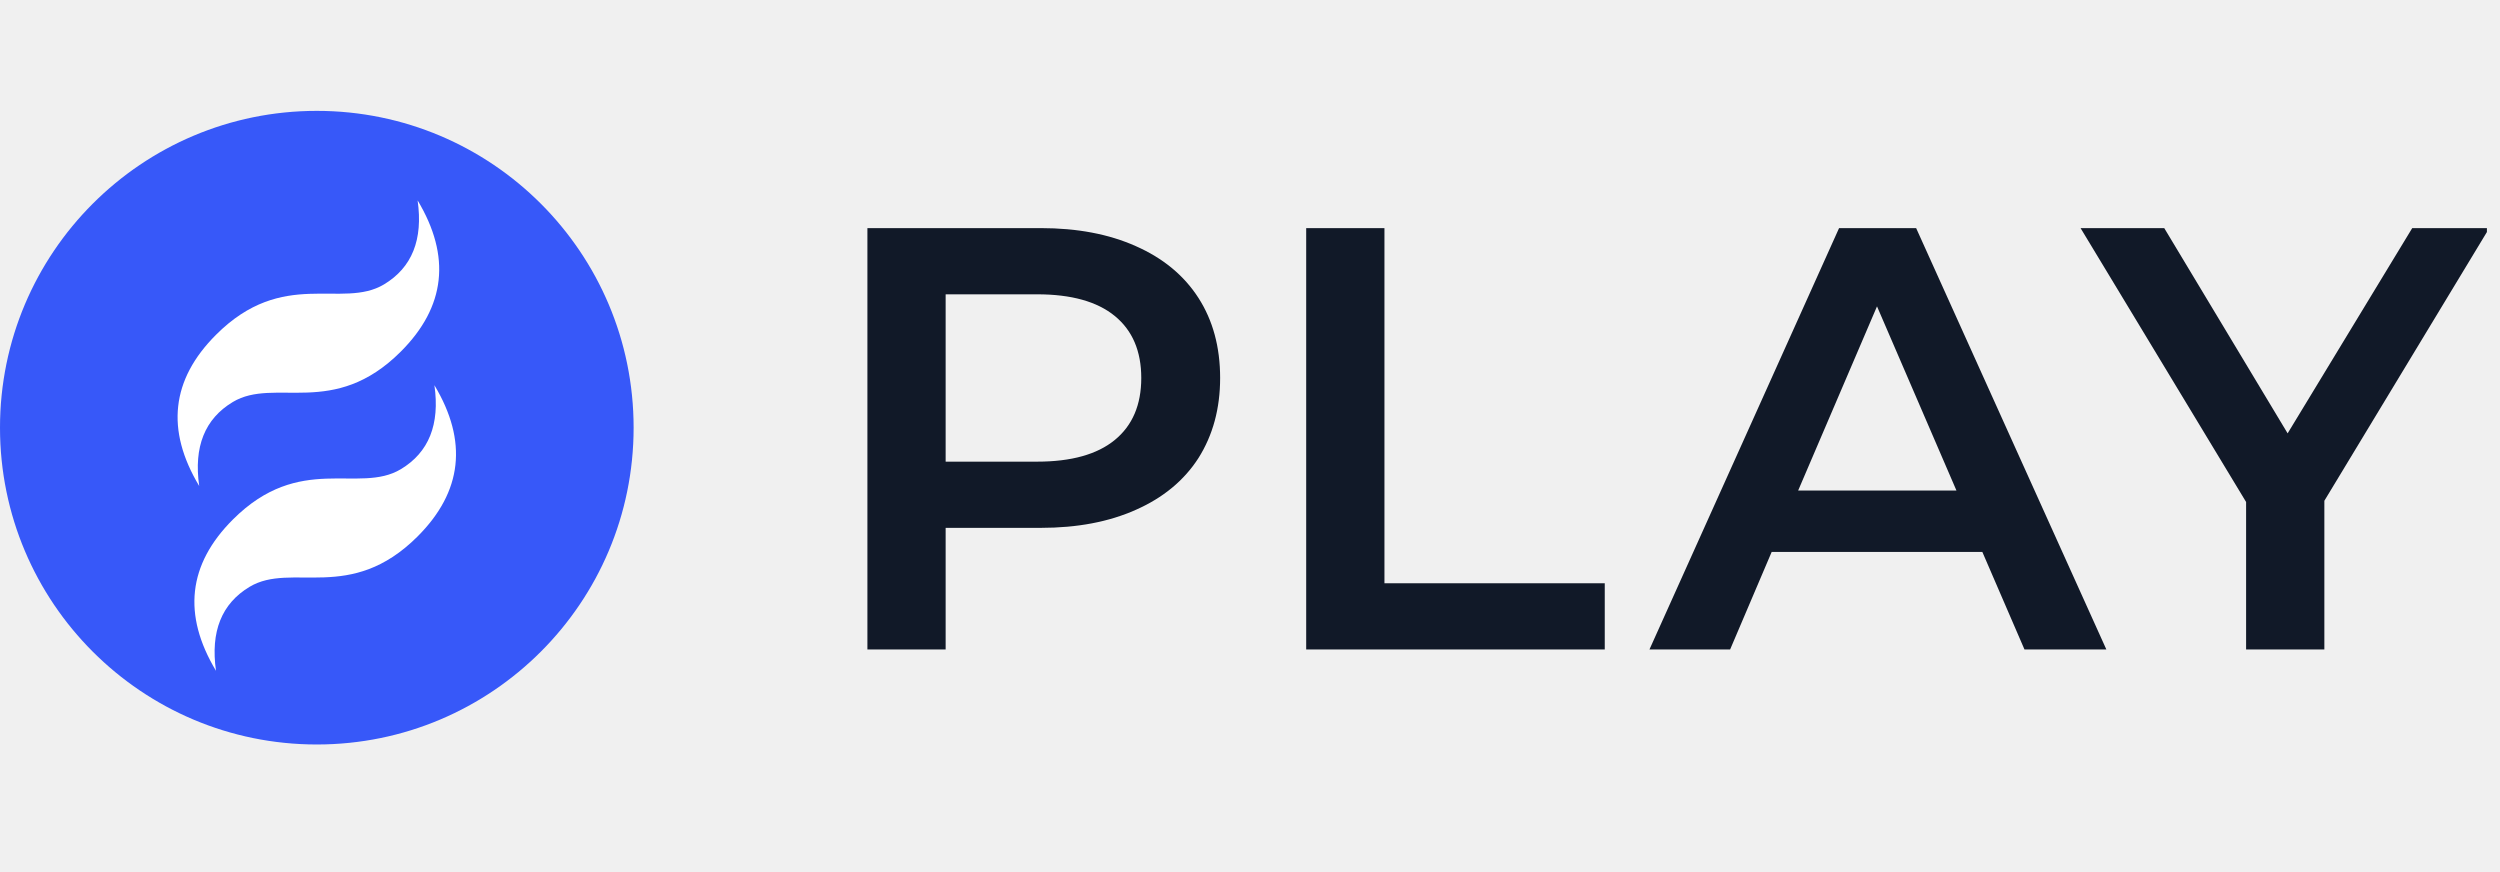
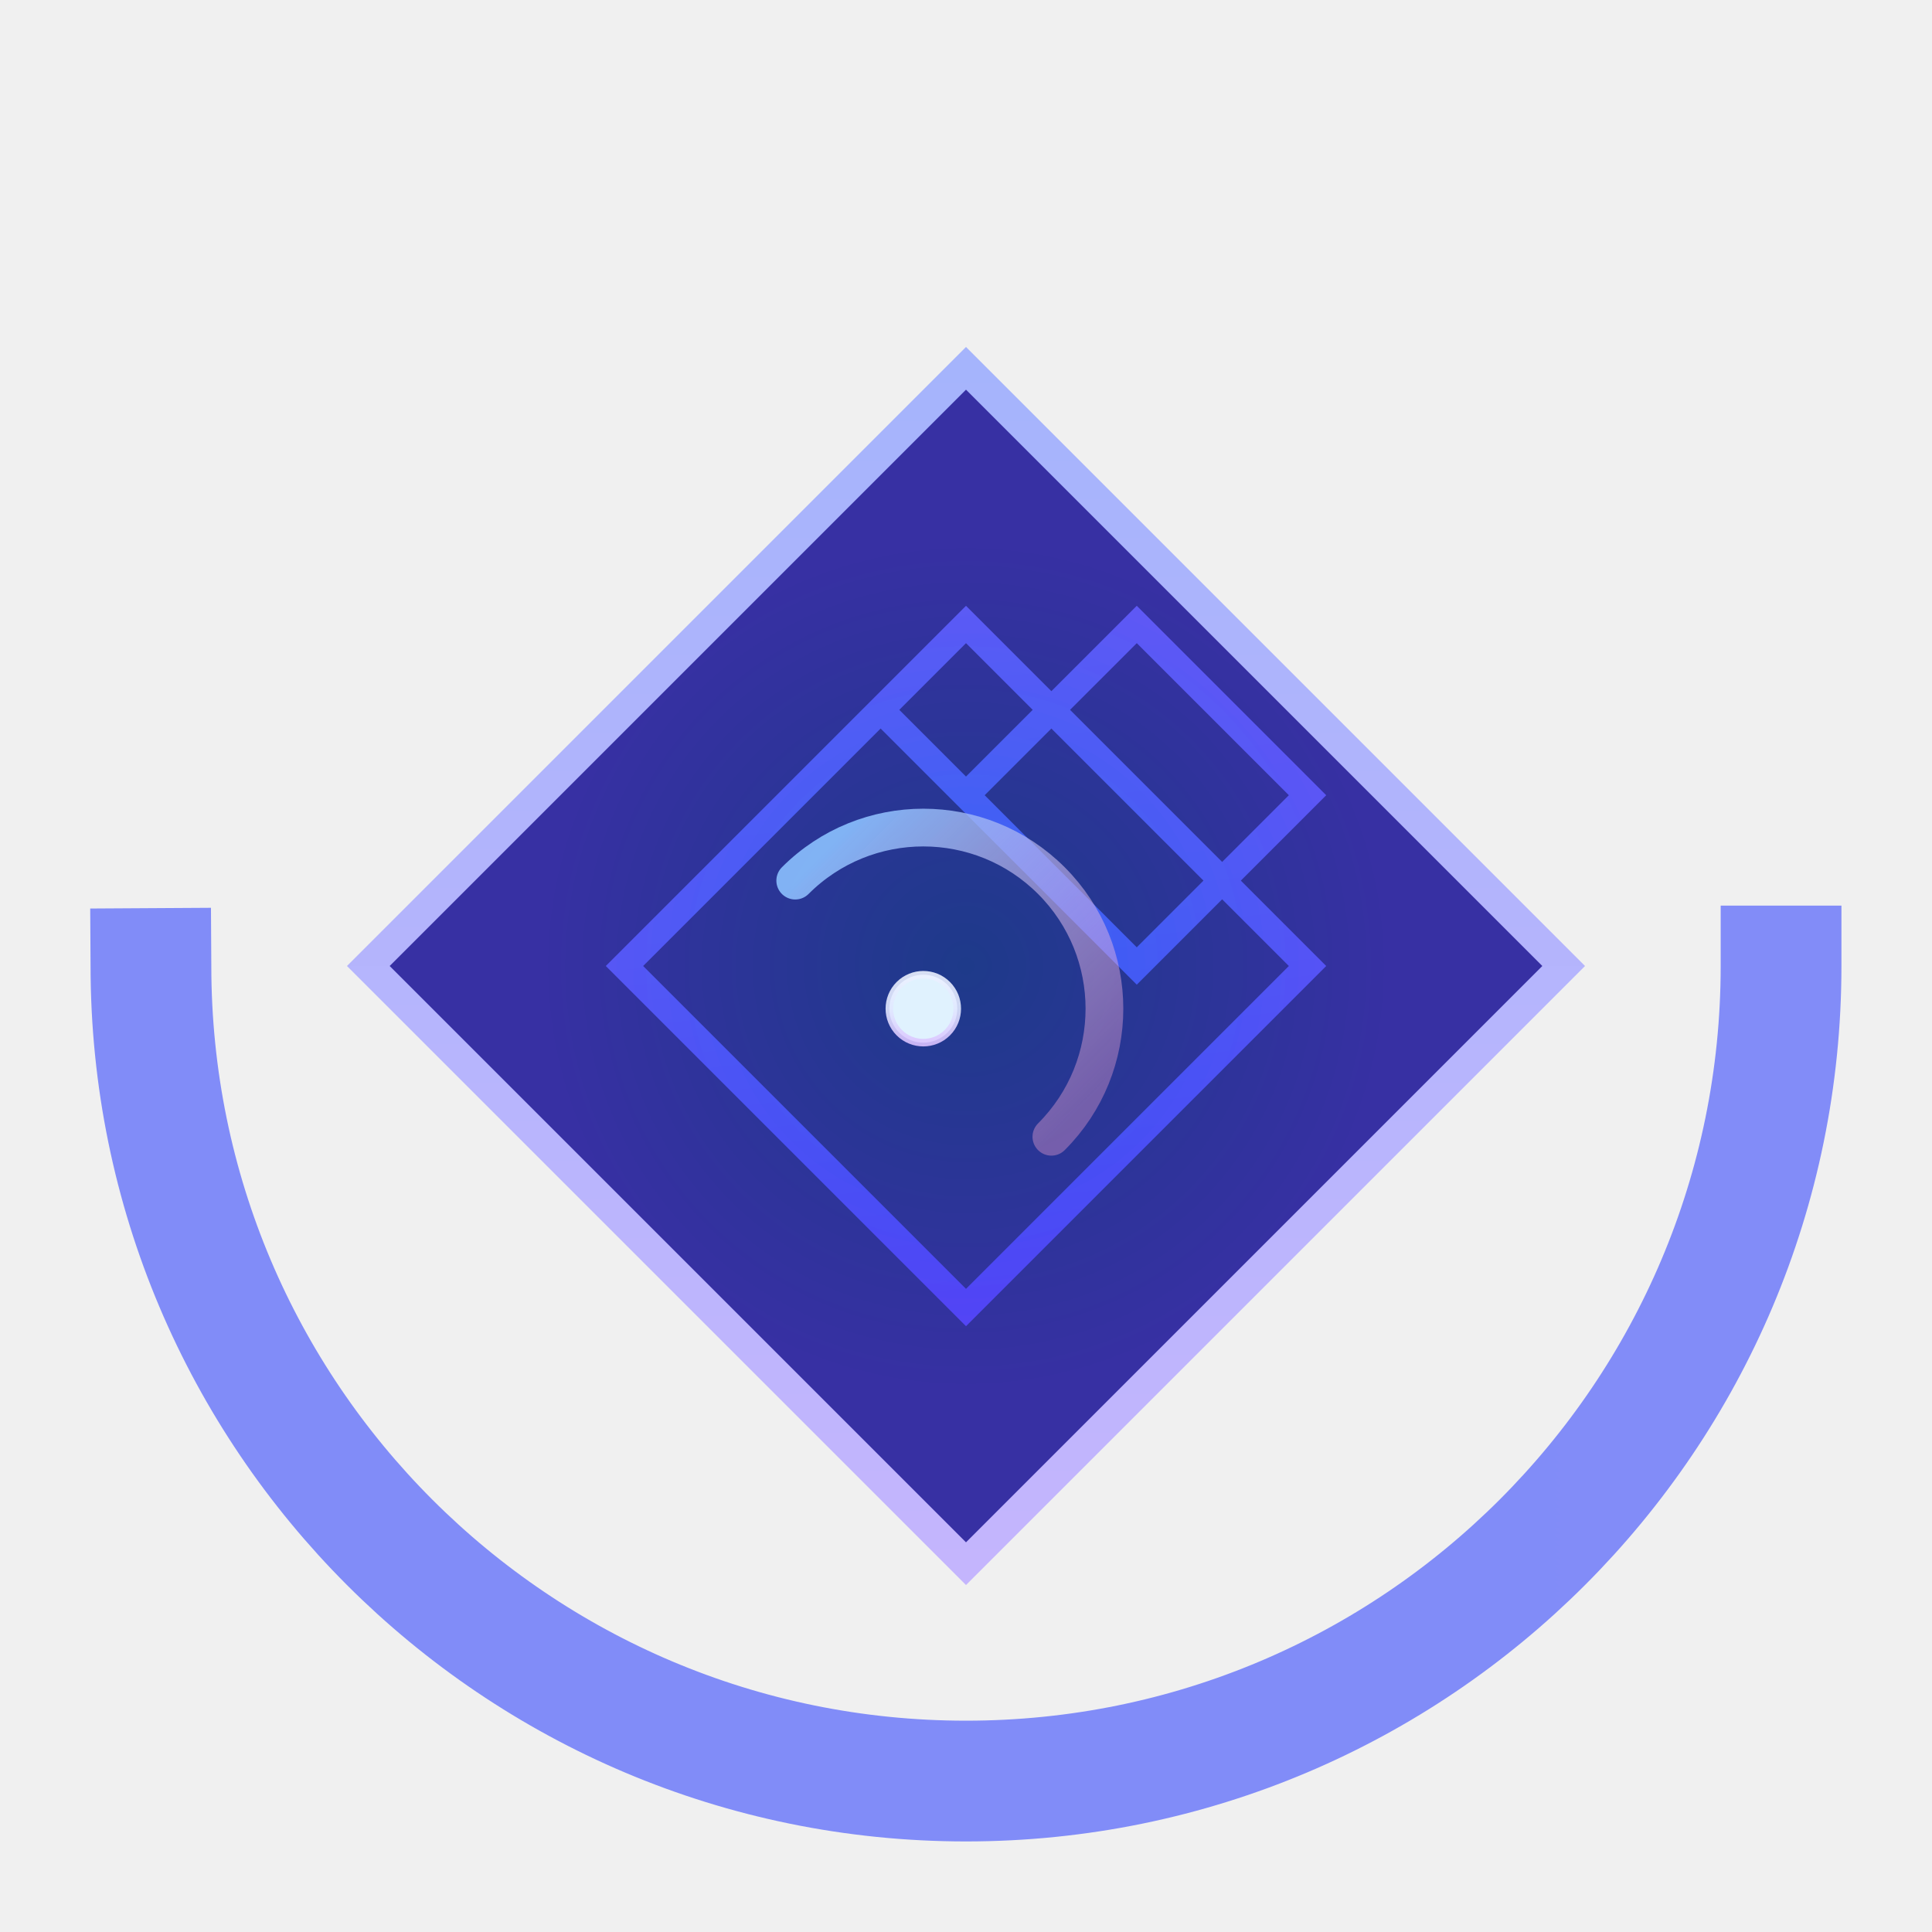
- <svg xmlns="http://www.w3.org/2000/svg" width="132" height="46" viewBox="0 0 132 46" fill="none">
-   <g clip-path="url(#clip0_2151_1148)">
-     <path d="M54.952 12.044C56.88 12.044 58.554 12.362 59.973 12.997C61.414 13.633 62.516 14.544 63.279 15.731C64.041 16.917 64.423 18.326 64.423 19.958C64.423 21.568 64.041 22.977 63.279 24.185C62.516 25.371 61.414 26.282 59.973 26.918C58.554 27.553 56.88 27.871 54.952 27.871H49.93V34.291H45.799V12.044H54.952ZM54.761 24.375C56.562 24.375 57.929 23.994 58.861 23.231C59.793 22.468 60.259 21.377 60.259 19.958C60.259 18.538 59.793 17.447 58.861 16.684C57.929 15.921 56.562 15.54 54.761 15.54H49.93V24.375H54.761ZM68.967 12.044H73.099V30.795H84.731V34.291H68.967V12.044ZM104.668 29.143H93.544L91.351 34.291H87.092L97.103 12.044H101.172L111.215 34.291H106.892L104.668 29.143ZM103.301 25.901L99.106 16.176L94.942 25.901H103.301ZM122.726 26.441V34.291H118.594V26.505L109.854 12.044H114.272L120.787 22.881L127.366 12.044H131.434L122.726 26.441Z" fill="#111928" />
-     <path d="M16.727 39.309C25.965 39.309 33.455 31.82 33.455 22.582C33.455 13.344 25.965 5.854 16.727 5.854C7.489 5.854 0 13.344 0 22.582C0 31.82 7.489 39.309 16.727 39.309Z" fill="#3758F9" />
-     <path fill-rule="evenodd" clip-rule="evenodd" d="M10.518 25.661C8.743 22.704 9.039 20.043 11.405 17.677C14.953 14.129 18.058 16.347 20.276 15.016C21.754 14.129 22.346 12.651 22.05 10.581C23.824 13.537 23.528 16.199 21.163 18.564C17.614 22.113 14.509 19.895 12.292 21.226C10.813 22.113 10.222 23.591 10.518 25.661ZM11.405 35.419C9.63 32.462 9.926 29.801 12.292 27.435C15.84 23.887 18.945 26.105 21.163 24.774C22.641 23.887 23.233 22.409 22.937 20.339C24.711 23.296 24.415 25.957 22.05 28.323C18.501 31.871 15.396 29.653 13.179 30.984C11.7 31.871 11.109 33.349 11.405 35.419Z" fill="white" />
+ <svg xmlns="http://www.w3.org/2000/svg" width="300" height="300" viewBox="0 0 256 256" fill="none">
+   <g transform="translate(128 128)">
+     <circle r="108" stroke="url(#halo)" stroke-width="16" stroke-linecap="square" stroke-dasharray="678 678" stroke-dashoffset="339" />
+     <g transform="rotate(45)">
+       <path d="M-56-56h112v112H-56z" fill="url(#base)" stroke="url(#edge)" stroke-width="4" />
+       <g stroke="url(#neon_white)" stroke-opacity="0.9">
+         <path d="M-32-32h64v64H-32zm16-16h32v32h-32zm-16 16h16v16h-16z" stroke-width="3.5" style="mix-blend-mode: overlay" />
+         <g transform="translate(0 8)">
+           <circle cx="0" cy="0" r="4.5" fill="#E0F2FE" />
+           <path d="M-24 0a24 24 0 0 1 48 0" stroke="url(#pulse_light)" stroke-width="5" stroke-linecap="round" />
+         </g>
+       </g>
+     </g>
  </g>
  <defs>
-     <clipPath id="clip0_2151_1148">
-       <rect width="131.309" height="46" fill="white" />
-     </clipPath>
+     <linearGradient id="neon_white" x1="0" y1="0" x2="1" y2="1">
+       <stop offset="0%" stop-color="#F0F4FF" />
+       <stop offset="50%" stop-color="#E0E7FF" />
+       <stop offset="100%" stop-color="#D8B4FE" />
+     </linearGradient>
+     <linearGradient id="pulse_light" x1="0" y1="0" x2="1" y2="0">
+       <stop offset="0%" stop-color="#8BC0FF" />
+       <stop offset="100%" stop-color="#F9A8D4" stop-opacity="0.4" />
+     </linearGradient>
+     <linearGradient id="halo" x1="-108" y1="0" x2="108" y2="0">
+       <stop stop-color="#60A5FA" />
+       <stop offset=".5" stop-color="#818CF8" />
+       <stop offset="1" stop-color="#C084FC" />
+     </linearGradient>
+     <radialGradient id="base" cx="50%" cy="50%" r="50%">
+       <stop offset="0%" stop-color="#1E3A8A" />
+       <stop offset="100%" stop-color="#3730A3" />
+     </radialGradient>
+     <linearGradient id="edge" x1="0" y1="0" x2="1" y2="1">
+       <stop offset="0%" stop-color="#A5B4FC" />
+       <stop offset="100%" stop-color="#C4B5FD" />
+     </linearGradient>
+     <filter id="core_glow">
+       <feDropShadow dx="0" dy="0" stdDeviation="4" flood-color="#3B82F6" />
+     </filter>
  </defs>
</svg>
